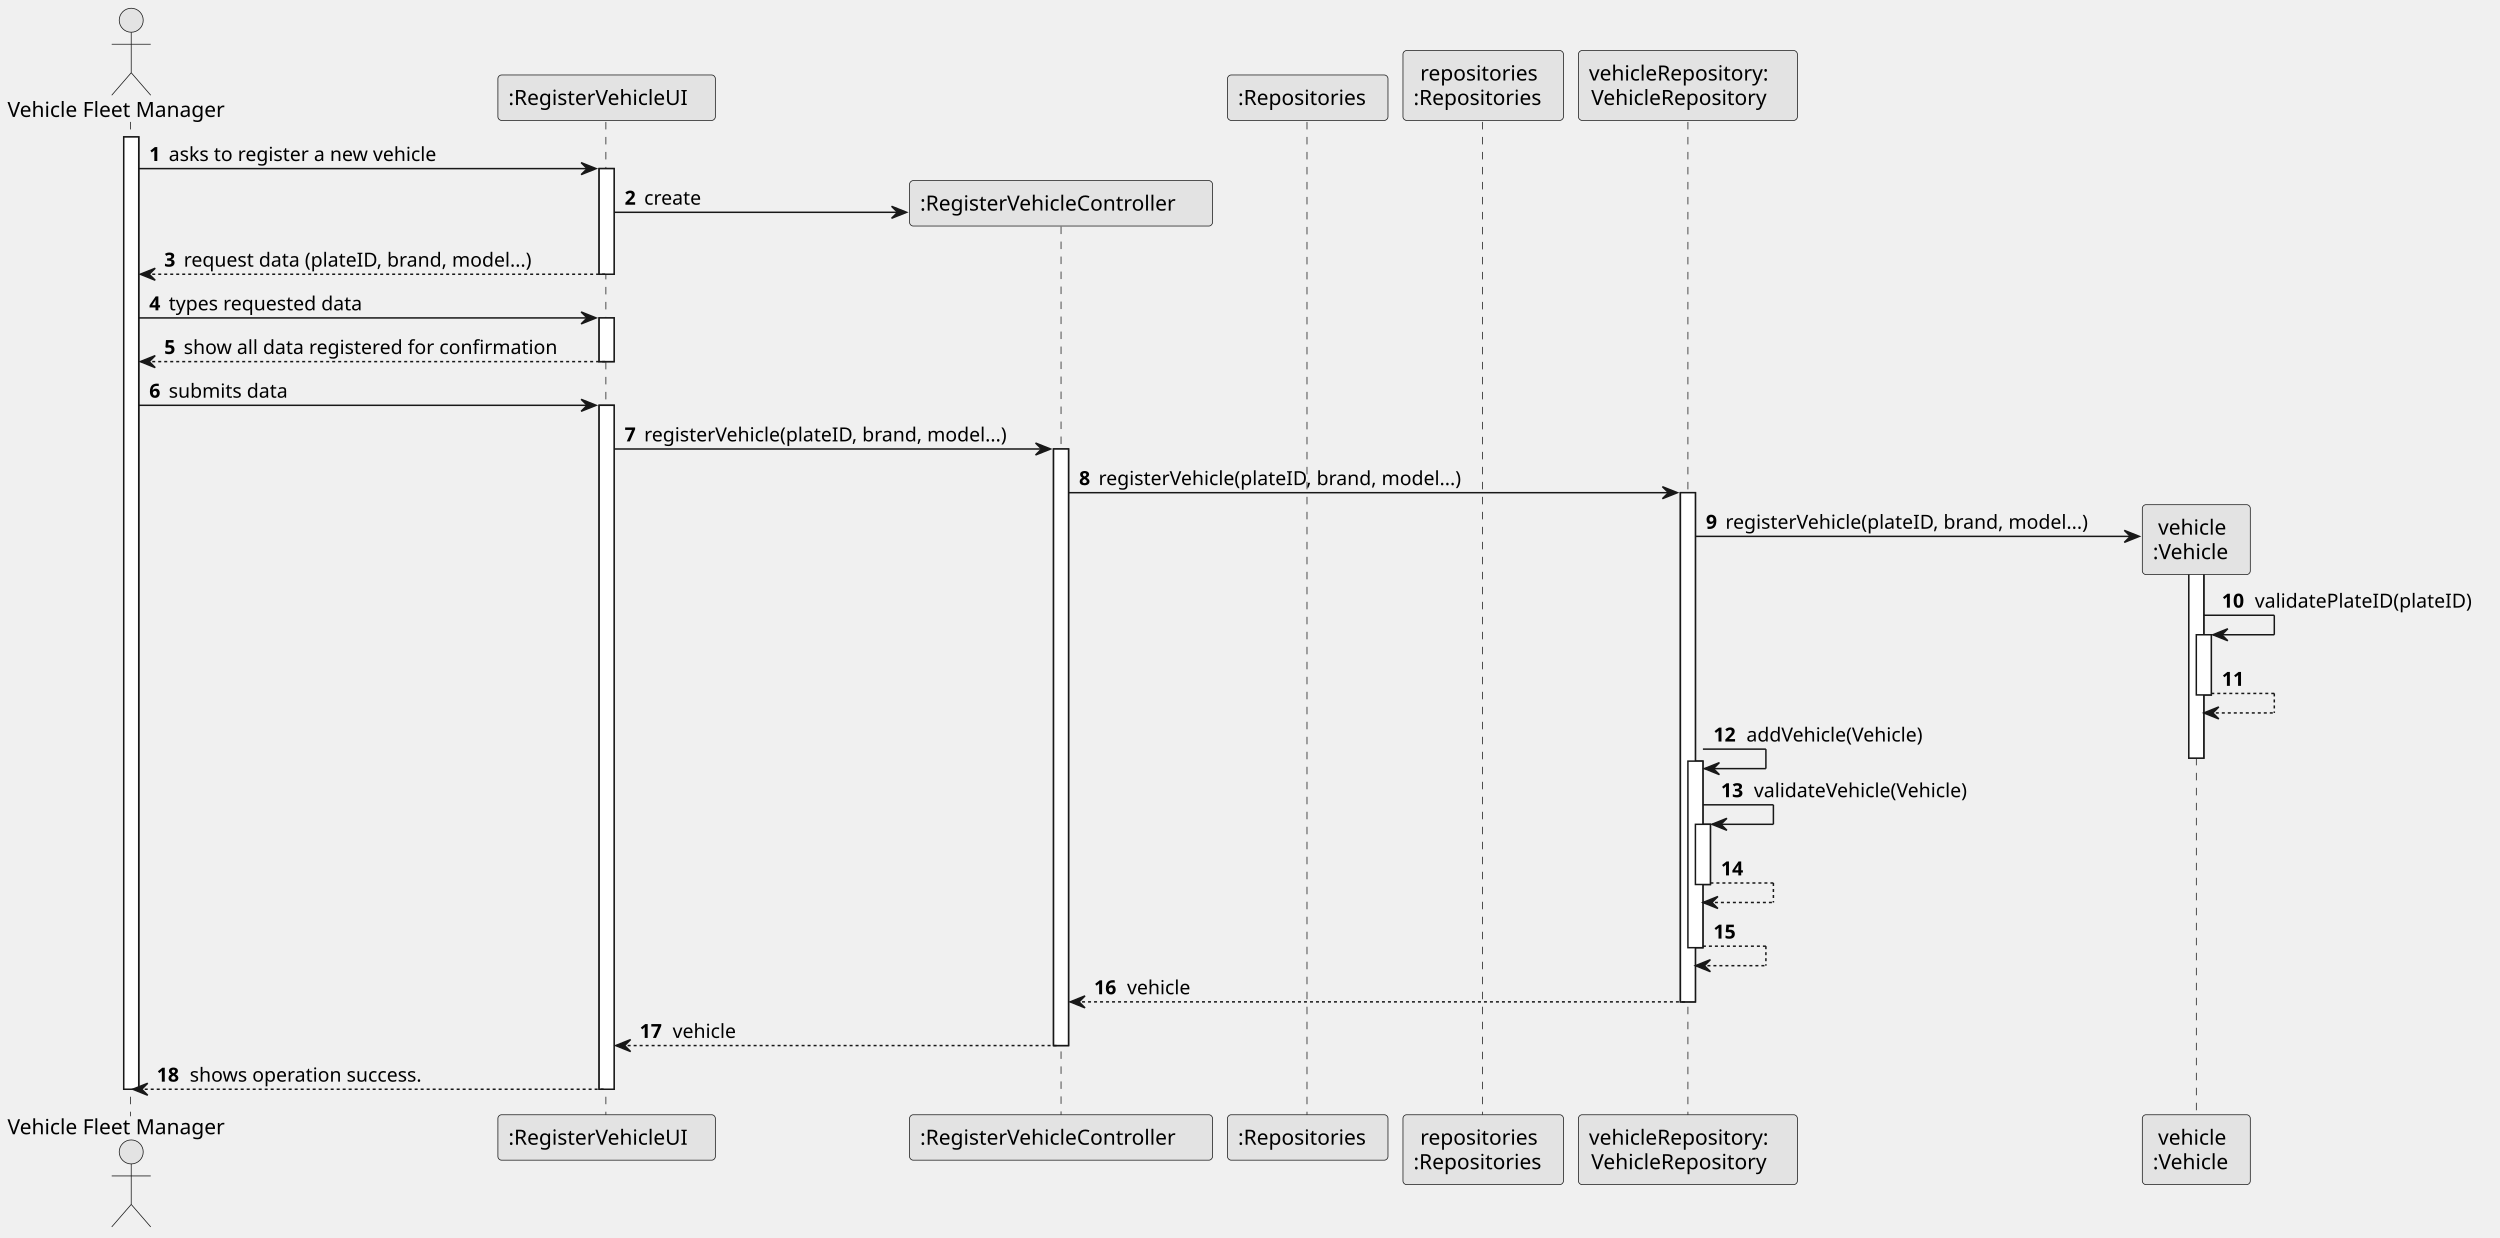
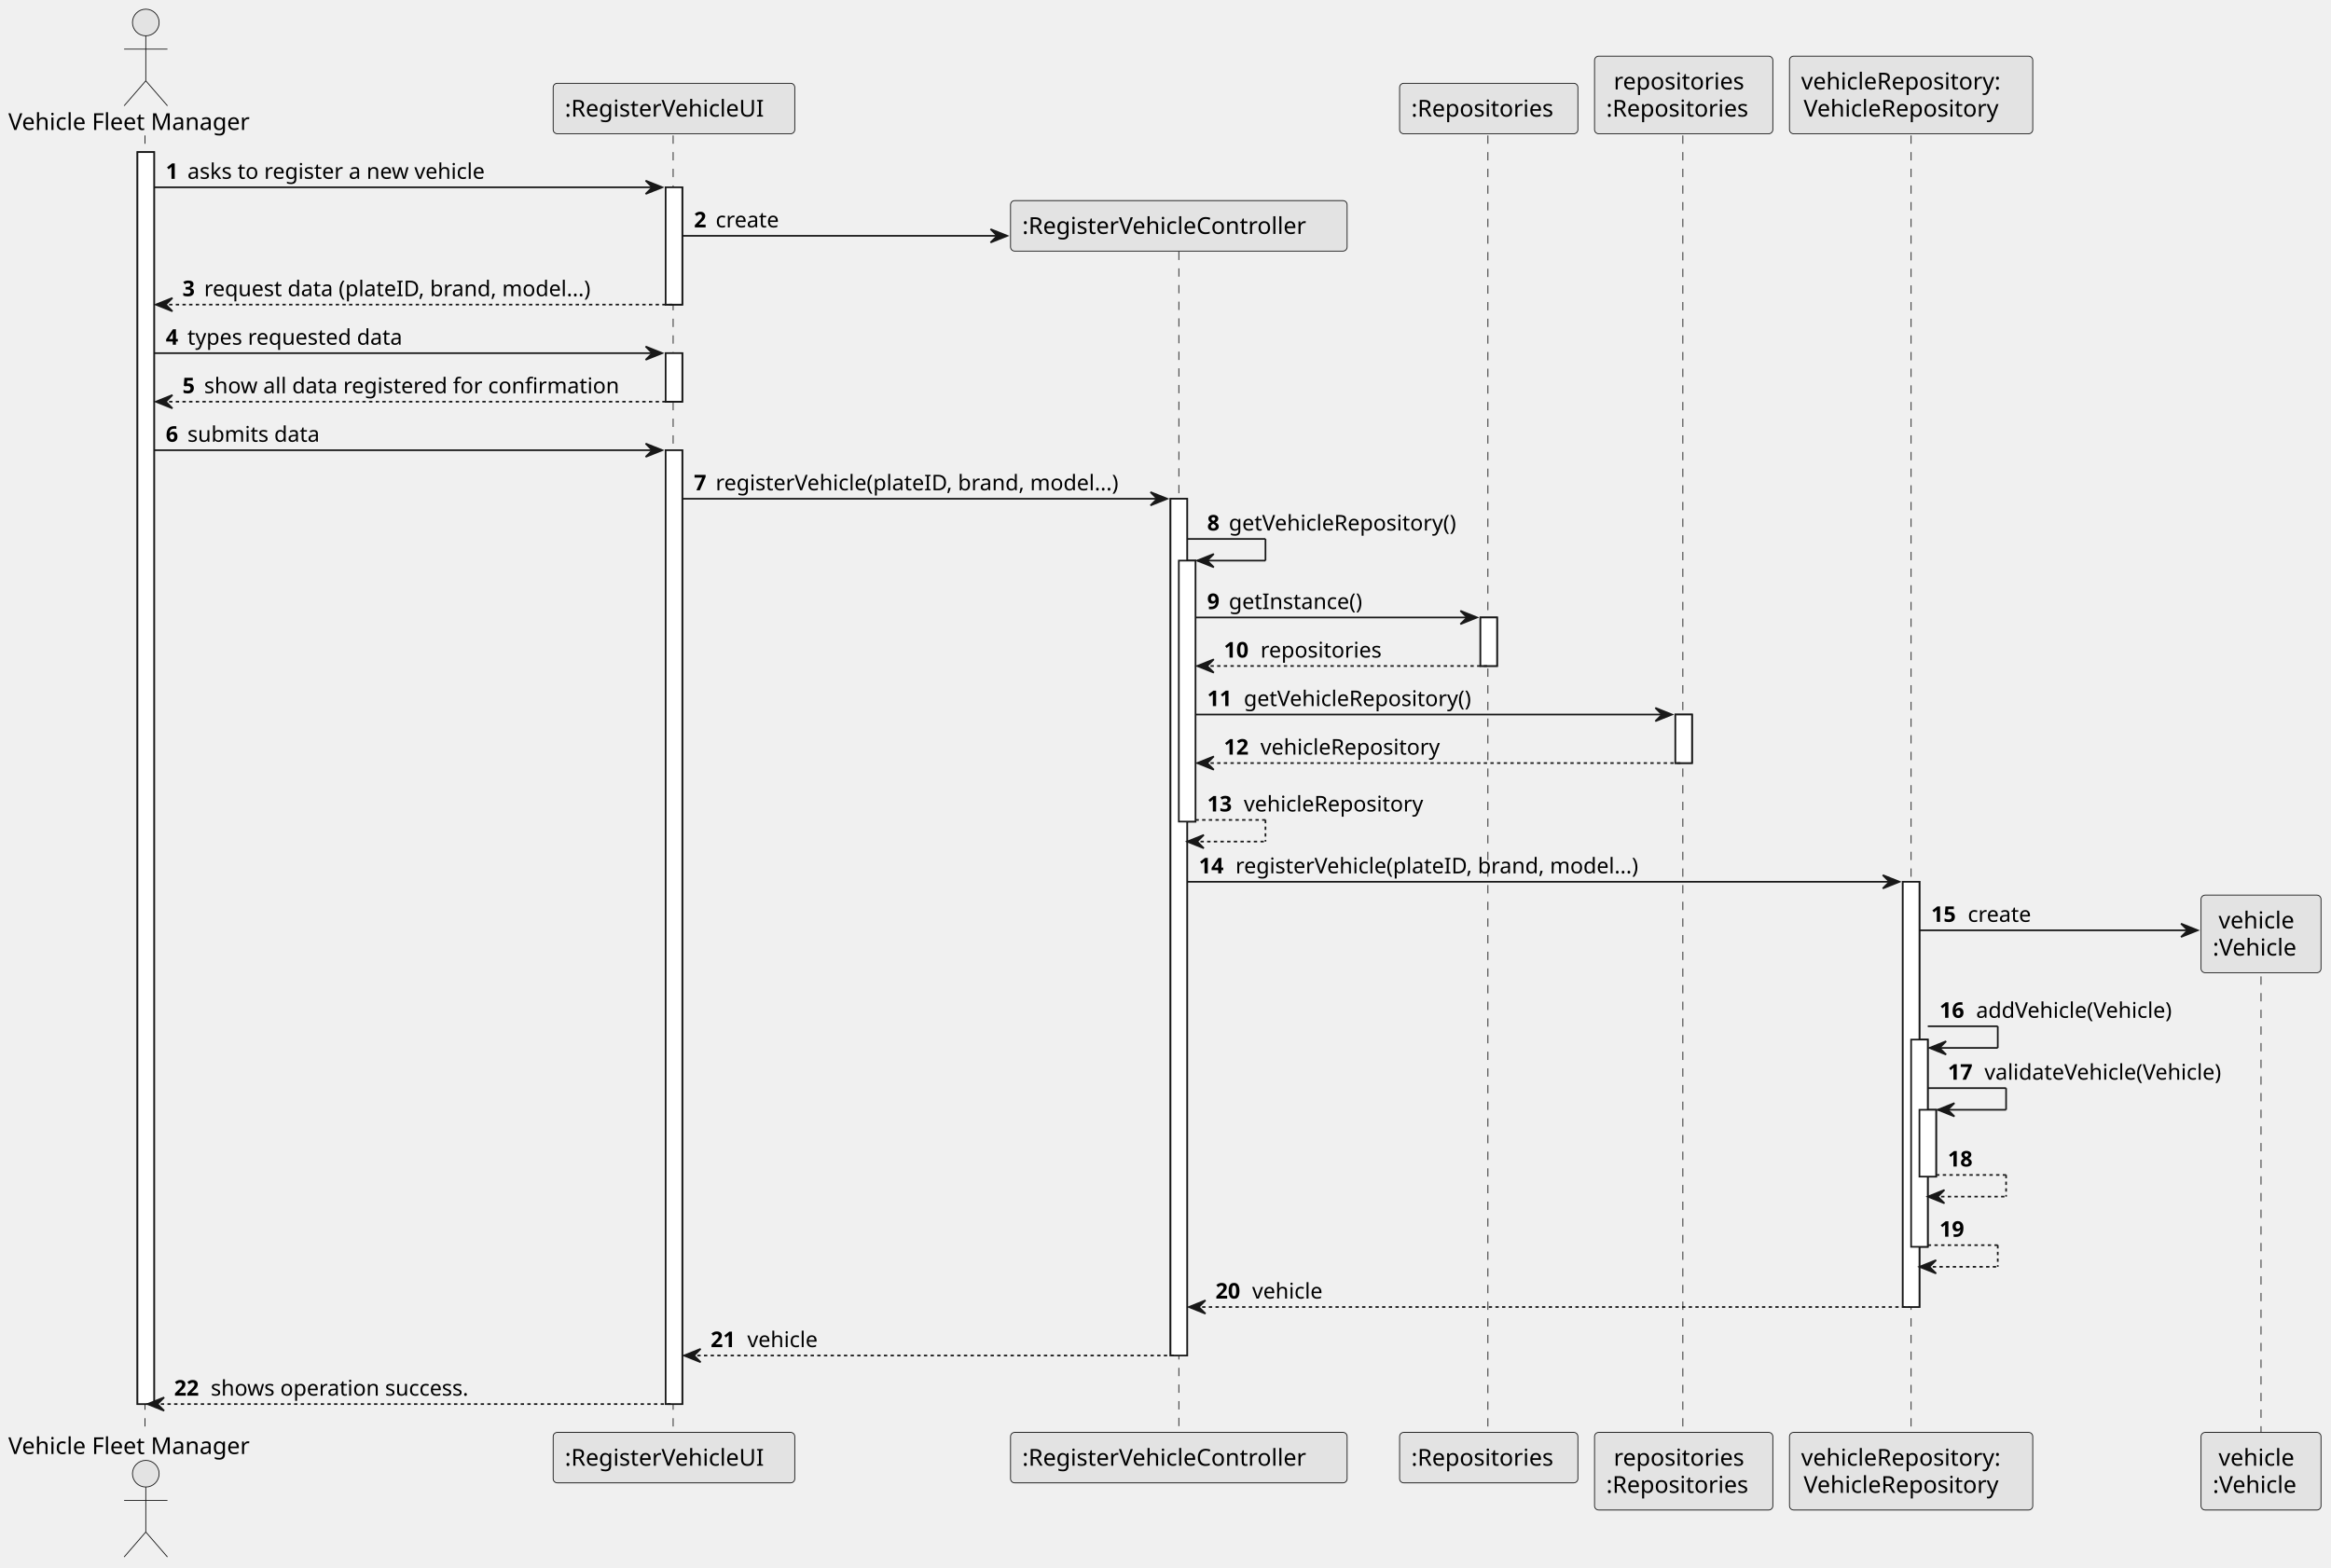
- <svg xmlns="http://www.w3.org/2000/svg" contentStyleType="text/css" height="825px" preserveAspectRatio="none" style="width:1667px;height:825px;background:#FFFFFF;" version="1.1" viewBox="0 0 1667 825" width="1667px" zoomAndPan="magnify">
+ <svg xmlns="http://www.w3.org/2000/svg" contentStyleType="text/css" height="941px" preserveAspectRatio="none" style="width:1399px;height:941px;background:#FFFFFF;" version="1.1" viewBox="0 0 1399 941" width="1399px" zoomAndPan="magnify">
  <defs />
  <g>
-     <rect fill="#FFFFFF" height="635.016" style="stroke:#181818;stroke-width:1.0;" width="10" x="82.5" y="91.297" />
+     <rect fill="#FFFFFF" height="751.547" style="stroke:#181818;stroke-width:1.0;" width="10" x="82.5" y="91.297" />
    <rect fill="#FFFFFF" height="70.43" style="stroke:#181818;stroke-width:1.0;" width="10" x="399.5" y="112.43" />
    <rect fill="#FFFFFF" height="29.133" style="stroke:#181818;stroke-width:1.0;" width="10" x="399.5" y="211.992" />
-     <rect fill="#FFFFFF" height="456.055" style="stroke:#181818;stroke-width:1.0;" width="10" x="399.5" y="270.258" />
-     <rect fill="#FFFFFF" height="397.789" style="stroke:#181818;stroke-width:1.0;" width="10" x="702.5" y="299.391" />
-     <rect fill="#FFFFFF" height="339.523" style="stroke:#181818;stroke-width:1.0;" width="10" x="1120.5" y="328.523" />
-     <rect fill="#FFFFFF" height="124.398" style="stroke:#181818;stroke-width:1.0;" width="10" x="1125.5" y="507.516" />
-     <rect fill="#FFFFFF" height="40.133" style="stroke:#181818;stroke-width:1.0;" width="10" x="1130.5" y="549.648" />
-     <rect fill="#FFFFFF" height="137.859" style="stroke:#181818;stroke-width:1.0;" width="10" x="1459.5" y="367.656" />
-     <rect fill="#FFFFFF" height="40.133" style="stroke:#181818;stroke-width:1.0;" width="10" x="1464.5" y="423.25" />
-     <line style="stroke:#181818;stroke-width:0.5;stroke-dasharray:5.0,5.0;" x1="87" x2="87" y1="81.297" y2="744.312" />
-     <line style="stroke:#181818;stroke-width:0.5;stroke-dasharray:5.0,5.0;" x1="404" x2="404" y1="81.297" y2="744.312" />
-     <line style="stroke:#181818;stroke-width:0.5;stroke-dasharray:5.0,5.0;" x1="707.5" x2="707.5" y1="151.078" y2="744.312" />
-     <line style="stroke:#181818;stroke-width:0.5;stroke-dasharray:5.0,5.0;" x1="871.5" x2="871.5" y1="81.297" y2="744.312" />
-     <line style="stroke:#181818;stroke-width:0.5;stroke-dasharray:5.0,5.0;" x1="988.5" x2="988.5" y1="81.297" y2="744.312" />
-     <line style="stroke:#181818;stroke-width:0.5;stroke-dasharray:5.0,5.0;" x1="1125.5" x2="1125.5" y1="81.297" y2="744.312" />
-     <line style="stroke:#181818;stroke-width:0.5;stroke-dasharray:5.0,5.0;" x1="1464.5" x2="1464.5" y1="375.32" y2="744.312" />
+     <rect fill="#FFFFFF" height="572.586" style="stroke:#181818;stroke-width:1.0;" width="10" x="399.5" y="270.258" />
+     <rect fill="#FFFFFF" height="514.32" style="stroke:#181818;stroke-width:1.0;" width="10" x="702.5" y="299.391" />
+     <rect fill="#FFFFFF" height="156.664" style="stroke:#181818;stroke-width:1.0;" width="10" x="707.5" y="336.523" />
+     <rect fill="#FFFFFF" height="29.133" style="stroke:#181818;stroke-width:1.0;" width="10" x="888.5" y="370.656" />
+     <rect fill="#FFFFFF" height="29.133" style="stroke:#181818;stroke-width:1.0;" width="10" x="1005.5" y="428.922" />
+     <rect fill="#FFFFFF" height="255.258" style="stroke:#181818;stroke-width:1.0;" width="10" x="1142" y="529.32" />
+     <rect fill="#FFFFFF" height="124.398" style="stroke:#181818;stroke-width:1.0;" width="10" x="1147" y="624.047" />
+     <rect fill="#FFFFFF" height="40.133" style="stroke:#181818;stroke-width:1.0;" width="10" x="1152" y="666.18" />
+     <line style="stroke:#181818;stroke-width:0.5;stroke-dasharray:5.0,5.0;" x1="87" x2="87" y1="81.297" y2="860.844" />
+     <line style="stroke:#181818;stroke-width:0.5;stroke-dasharray:5.0,5.0;" x1="404" x2="404" y1="81.297" y2="860.844" />
+     <line style="stroke:#181818;stroke-width:0.5;stroke-dasharray:5.0,5.0;" x1="707.5" x2="707.5" y1="151.078" y2="860.844" />
+     <line style="stroke:#181818;stroke-width:0.5;stroke-dasharray:5.0,5.0;" x1="893" x2="893" y1="81.297" y2="860.844" />
+     <line style="stroke:#181818;stroke-width:0.5;stroke-dasharray:5.0,5.0;" x1="1010" x2="1010" y1="81.297" y2="860.844" />
+     <line style="stroke:#181818;stroke-width:0.5;stroke-dasharray:5.0,5.0;" x1="1147" x2="1147" y1="81.297" y2="860.844" />
+     <line style="stroke:#181818;stroke-width:0.5;stroke-dasharray:5.0,5.0;" x1="1357" x2="1357" y1="576.117" y2="860.844" />
    <text fill="#000000" font-family="sans-serif" font-size="14" lengthAdjust="spacing" textLength="159" x="5" y="77.995">Vehicle Fleet Manager</text>
    <ellipse cx="87.5" cy="13.5" fill="#E3E3E3" rx="8" ry="8" style="stroke:#181818;stroke-width:0.5;" />
    <path d="M87.5,21.5 L87.5,48.5 M74.5,29.5 L100.5,29.5 M87.5,48.5 L74.5,63.5 M87.5,48.5 L100.5,63.5 " fill="none" style="stroke:#181818;stroke-width:0.5;" />
-     <text fill="#000000" font-family="sans-serif" font-size="14" lengthAdjust="spacing" textLength="159" x="5" y="756.308">Vehicle Fleet Manager</text>
-     <ellipse cx="87.5" cy="768.109" fill="#E3E3E3" rx="8" ry="8" style="stroke:#181818;stroke-width:0.5;" />
-     <path d="M87.5,776.109 L87.5,803.109 M74.5,784.109 L100.5,784.109 M87.5,803.109 L74.5,818.109 M87.5,803.109 L100.5,818.109 " fill="none" style="stroke:#181818;stroke-width:0.5;" />
+     <text fill="#000000" font-family="sans-serif" font-size="14" lengthAdjust="spacing" textLength="159" x="5" y="872.839">Vehicle Fleet Manager</text>
+     <ellipse cx="87.5" cy="884.641" fill="#E3E3E3" rx="8" ry="8" style="stroke:#181818;stroke-width:0.5;" />
+     <path d="M87.5,892.641 L87.5,919.641 M74.5,900.641 L100.5,900.641 M87.5,919.641 L74.5,934.641 M87.5,919.641 L100.5,934.641 " fill="none" style="stroke:#181818;stroke-width:0.5;" />
    <rect fill="#E3E3E3" height="30.297" rx="2.5" ry="2.5" style="stroke:#181818;stroke-width:0.5;" width="145" x="332" y="50" />
    <text fill="#000000" font-family="sans-serif" font-size="14" lengthAdjust="spacing" textLength="131" x="339" y="69.995">:RegisterVehicleUI</text>
-     <rect fill="#E3E3E3" height="30.297" rx="2.5" ry="2.5" style="stroke:#181818;stroke-width:0.5;" width="145" x="332" y="743.312" />
-     <text fill="#000000" font-family="sans-serif" font-size="14" lengthAdjust="spacing" textLength="131" x="339" y="763.308">:RegisterVehicleUI</text>
-     <rect fill="#E3E3E3" height="30.297" rx="2.5" ry="2.5" style="stroke:#181818;stroke-width:0.5;" width="202" x="606.5" y="743.312" />
-     <text fill="#000000" font-family="sans-serif" font-size="14" lengthAdjust="spacing" textLength="188" x="613.5" y="763.308">:RegisterVehicleController</text>
-     <rect fill="#E3E3E3" height="30.297" rx="2.5" ry="2.5" style="stroke:#181818;stroke-width:0.5;" width="107" x="818.5" y="50" />
-     <text fill="#000000" font-family="sans-serif" font-size="14" lengthAdjust="spacing" textLength="93" x="825.5" y="69.995">:Repositories</text>
-     <rect fill="#E3E3E3" height="30.297" rx="2.5" ry="2.5" style="stroke:#181818;stroke-width:0.5;" width="107" x="818.5" y="743.312" />
-     <text fill="#000000" font-family="sans-serif" font-size="14" lengthAdjust="spacing" textLength="93" x="825.5" y="763.308">:Repositories</text>
-     <rect fill="#E3E3E3" height="46.594" rx="2.5" ry="2.5" style="stroke:#181818;stroke-width:0.5;" width="107" x="935.5" y="33.703" />
-     <text fill="#000000" font-family="sans-serif" font-size="14" lengthAdjust="spacing" textLength="84" x="947" y="53.698">repositories</text>
-     <text fill="#000000" font-family="sans-serif" font-size="14" lengthAdjust="spacing" textLength="93" x="942.5" y="69.995">:Repositories</text>
-     <rect fill="#E3E3E3" height="46.594" rx="2.5" ry="2.5" style="stroke:#181818;stroke-width:0.5;" width="107" x="935.5" y="743.312" />
-     <text fill="#000000" font-family="sans-serif" font-size="14" lengthAdjust="spacing" textLength="84" x="947" y="763.308">repositories</text>
-     <text fill="#000000" font-family="sans-serif" font-size="14" lengthAdjust="spacing" textLength="93" x="942.5" y="779.605">:Repositories</text>
-     <rect fill="#E3E3E3" height="46.594" rx="2.5" ry="2.5" style="stroke:#181818;stroke-width:0.5;" width="146" x="1052.5" y="33.703" />
-     <text fill="#000000" font-family="sans-serif" font-size="14" lengthAdjust="spacing" textLength="132" x="1059.5" y="53.698">vehicleRepository:</text>
-     <text fill="#000000" font-family="sans-serif" font-size="14" lengthAdjust="spacing" textLength="129" x="1061" y="69.995">VehicleRepository</text>
-     <rect fill="#E3E3E3" height="46.594" rx="2.5" ry="2.5" style="stroke:#181818;stroke-width:0.5;" width="146" x="1052.5" y="743.312" />
-     <text fill="#000000" font-family="sans-serif" font-size="14" lengthAdjust="spacing" textLength="132" x="1059.5" y="763.308">vehicleRepository:</text>
-     <text fill="#000000" font-family="sans-serif" font-size="14" lengthAdjust="spacing" textLength="129" x="1061" y="779.605">VehicleRepository</text>
-     <rect fill="#E3E3E3" height="46.594" rx="2.5" ry="2.5" style="stroke:#181818;stroke-width:0.5;" width="72" x="1428.5" y="743.312" />
-     <text fill="#000000" font-family="sans-serif" font-size="14" lengthAdjust="spacing" textLength="51" x="1439" y="763.308">vehicle</text>
-     <text fill="#000000" font-family="sans-serif" font-size="14" lengthAdjust="spacing" textLength="58" x="1435.5" y="779.605">:Vehicle</text>
-     <rect fill="#FFFFFF" height="635.016" style="stroke:#181818;stroke-width:1.0;" width="10" x="82.5" y="91.297" />
+     <rect fill="#E3E3E3" height="30.297" rx="2.5" ry="2.5" style="stroke:#181818;stroke-width:0.5;" width="145" x="332" y="859.844" />
+     <text fill="#000000" font-family="sans-serif" font-size="14" lengthAdjust="spacing" textLength="131" x="339" y="879.839">:RegisterVehicleUI</text>
+     <rect fill="#E3E3E3" height="30.297" rx="2.5" ry="2.5" style="stroke:#181818;stroke-width:0.5;" width="202" x="606.5" y="859.844" />
+     <text fill="#000000" font-family="sans-serif" font-size="14" lengthAdjust="spacing" textLength="188" x="613.5" y="879.839">:RegisterVehicleController</text>
+     <rect fill="#E3E3E3" height="30.297" rx="2.5" ry="2.5" style="stroke:#181818;stroke-width:0.5;" width="107" x="840" y="50" />
+     <text fill="#000000" font-family="sans-serif" font-size="14" lengthAdjust="spacing" textLength="93" x="847" y="69.995">:Repositories</text>
+     <rect fill="#E3E3E3" height="30.297" rx="2.5" ry="2.5" style="stroke:#181818;stroke-width:0.5;" width="107" x="840" y="859.844" />
+     <text fill="#000000" font-family="sans-serif" font-size="14" lengthAdjust="spacing" textLength="93" x="847" y="879.839">:Repositories</text>
+     <rect fill="#E3E3E3" height="46.594" rx="2.5" ry="2.5" style="stroke:#181818;stroke-width:0.5;" width="107" x="957" y="33.703" />
+     <text fill="#000000" font-family="sans-serif" font-size="14" lengthAdjust="spacing" textLength="84" x="968.5" y="53.698">repositories</text>
+     <text fill="#000000" font-family="sans-serif" font-size="14" lengthAdjust="spacing" textLength="93" x="964" y="69.995">:Repositories</text>
+     <rect fill="#E3E3E3" height="46.594" rx="2.5" ry="2.5" style="stroke:#181818;stroke-width:0.5;" width="107" x="957" y="859.844" />
+     <text fill="#000000" font-family="sans-serif" font-size="14" lengthAdjust="spacing" textLength="84" x="968.5" y="879.839">repositories</text>
+     <text fill="#000000" font-family="sans-serif" font-size="14" lengthAdjust="spacing" textLength="93" x="964" y="896.136">:Repositories</text>
+     <rect fill="#E3E3E3" height="46.594" rx="2.5" ry="2.5" style="stroke:#181818;stroke-width:0.5;" width="146" x="1074" y="33.703" />
+     <text fill="#000000" font-family="sans-serif" font-size="14" lengthAdjust="spacing" textLength="132" x="1081" y="53.698">vehicleRepository:</text>
+     <text fill="#000000" font-family="sans-serif" font-size="14" lengthAdjust="spacing" textLength="129" x="1082.5" y="69.995">VehicleRepository</text>
+     <rect fill="#E3E3E3" height="46.594" rx="2.5" ry="2.5" style="stroke:#181818;stroke-width:0.5;" width="146" x="1074" y="859.844" />
+     <text fill="#000000" font-family="sans-serif" font-size="14" lengthAdjust="spacing" textLength="132" x="1081" y="879.839">vehicleRepository:</text>
+     <text fill="#000000" font-family="sans-serif" font-size="14" lengthAdjust="spacing" textLength="129" x="1082.5" y="896.136">VehicleRepository</text>
+     <rect fill="#E3E3E3" height="46.594" rx="2.5" ry="2.5" style="stroke:#181818;stroke-width:0.5;" width="72" x="1321" y="859.844" />
+     <text fill="#000000" font-family="sans-serif" font-size="14" lengthAdjust="spacing" textLength="51" x="1331.5" y="879.839">vehicle</text>
+     <text fill="#000000" font-family="sans-serif" font-size="14" lengthAdjust="spacing" textLength="58" x="1328" y="896.136">:Vehicle</text>
+     <rect fill="#FFFFFF" height="751.547" style="stroke:#181818;stroke-width:1.0;" width="10" x="82.5" y="91.297" />
    <rect fill="#FFFFFF" height="70.43" style="stroke:#181818;stroke-width:1.0;" width="10" x="399.5" y="112.43" />
    <rect fill="#FFFFFF" height="29.133" style="stroke:#181818;stroke-width:1.0;" width="10" x="399.5" y="211.992" />
-     <rect fill="#FFFFFF" height="456.055" style="stroke:#181818;stroke-width:1.0;" width="10" x="399.5" y="270.258" />
-     <rect fill="#FFFFFF" height="397.789" style="stroke:#181818;stroke-width:1.0;" width="10" x="702.5" y="299.391" />
-     <rect fill="#FFFFFF" height="339.523" style="stroke:#181818;stroke-width:1.0;" width="10" x="1120.5" y="328.523" />
-     <rect fill="#FFFFFF" height="124.398" style="stroke:#181818;stroke-width:1.0;" width="10" x="1125.5" y="507.516" />
-     <rect fill="#FFFFFF" height="40.133" style="stroke:#181818;stroke-width:1.0;" width="10" x="1130.5" y="549.648" />
-     <rect fill="#FFFFFF" height="137.859" style="stroke:#181818;stroke-width:1.0;" width="10" x="1459.5" y="367.656" />
-     <rect fill="#FFFFFF" height="40.133" style="stroke:#181818;stroke-width:1.0;" width="10" x="1464.5" y="423.25" />
+     <rect fill="#FFFFFF" height="572.586" style="stroke:#181818;stroke-width:1.0;" width="10" x="399.5" y="270.258" />
+     <rect fill="#FFFFFF" height="514.32" style="stroke:#181818;stroke-width:1.0;" width="10" x="702.5" y="299.391" />
+     <rect fill="#FFFFFF" height="156.664" style="stroke:#181818;stroke-width:1.0;" width="10" x="707.5" y="336.523" />
+     <rect fill="#FFFFFF" height="29.133" style="stroke:#181818;stroke-width:1.0;" width="10" x="888.5" y="370.656" />
+     <rect fill="#FFFFFF" height="29.133" style="stroke:#181818;stroke-width:1.0;" width="10" x="1005.5" y="428.922" />
+     <rect fill="#FFFFFF" height="255.258" style="stroke:#181818;stroke-width:1.0;" width="10" x="1142" y="529.32" />
+     <rect fill="#FFFFFF" height="124.398" style="stroke:#181818;stroke-width:1.0;" width="10" x="1147" y="624.047" />
+     <rect fill="#FFFFFF" height="40.133" style="stroke:#181818;stroke-width:1.0;" width="10" x="1152" y="666.18" />
    <polygon fill="#181818" points="387.5,108.43,397.5,112.43,387.5,116.43,391.5,112.43" style="stroke:#181818;stroke-width:1.0;" />
    <line style="stroke:#181818;stroke-width:1.0;" x1="92.5" x2="393.5" y1="112.43" y2="112.43" />
    <text fill="#000000" font-family="sans-serif" font-size="13" font-weight="bold" lengthAdjust="spacing" textLength="9" x="99.5" y="107.364">1</text>
    <text fill="#000000" font-family="sans-serif" font-size="13" lengthAdjust="spacing" textLength="195" x="112.5" y="107.364">asks to register a new vehicle</text>
    <polygon fill="#181818" points="594.5,137.562,604.5,141.562,594.5,145.562,598.5,141.562" style="stroke:#181818;stroke-width:1.0;" />
    <line style="stroke:#181818;stroke-width:1.0;" x1="409.5" x2="600.5" y1="141.562" y2="141.562" />
    <text fill="#000000" font-family="sans-serif" font-size="13" font-weight="bold" lengthAdjust="spacing" textLength="9" x="416.5" y="136.497">2</text>
    <text fill="#000000" font-family="sans-serif" font-size="13" lengthAdjust="spacing" textLength="41" x="429.5" y="136.497">create</text>
    <rect fill="#E3E3E3" height="30.297" rx="2.5" ry="2.5" style="stroke:#181818;stroke-width:0.5;" width="202" x="606.5" y="120.43" />
    <text fill="#000000" font-family="sans-serif" font-size="14" lengthAdjust="spacing" textLength="188" x="613.5" y="140.425">:RegisterVehicleController</text>
    <polygon fill="#181818" points="103.5,178.859,93.5,182.859,103.5,186.859,99.5,182.859" style="stroke:#181818;stroke-width:1.0;" />
    <line style="stroke:#181818;stroke-width:1.0;stroke-dasharray:2.0,2.0;" x1="97.5" x2="403.5" y1="182.859" y2="182.859" />
    <text fill="#000000" font-family="sans-serif" font-size="13" font-weight="bold" lengthAdjust="spacing" textLength="9" x="109.5" y="177.793">3</text>
    <text fill="#000000" font-family="sans-serif" font-size="13" lengthAdjust="spacing" textLength="249" x="122.5" y="177.793">request data (plateID, brand, model...)</text>
    <polygon fill="#181818" points="387.5,207.992,397.5,211.992,387.5,215.992,391.5,211.992" style="stroke:#181818;stroke-width:1.0;" />
    <line style="stroke:#181818;stroke-width:1.0;" x1="92.5" x2="393.5" y1="211.992" y2="211.992" />
    <text fill="#000000" font-family="sans-serif" font-size="13" font-weight="bold" lengthAdjust="spacing" textLength="9" x="99.5" y="206.926">4</text>
    <text fill="#000000" font-family="sans-serif" font-size="13" lengthAdjust="spacing" textLength="138" x="112.5" y="206.926">types requested data</text>
    <polygon fill="#181818" points="103.5,237.125,93.5,241.125,103.5,245.125,99.5,241.125" style="stroke:#181818;stroke-width:1.0;" />
    <line style="stroke:#181818;stroke-width:1.0;stroke-dasharray:2.0,2.0;" x1="97.5" x2="403.5" y1="241.125" y2="241.125" />
    <text fill="#000000" font-family="sans-serif" font-size="13" font-weight="bold" lengthAdjust="spacing" textLength="9" x="109.5" y="236.059">5</text>
    <text fill="#000000" font-family="sans-serif" font-size="13" lengthAdjust="spacing" textLength="270" x="122.5" y="236.059">show all data registered  for confirmation</text>
    <polygon fill="#181818" points="387.5,266.258,397.5,270.258,387.5,274.258,391.5,270.258" style="stroke:#181818;stroke-width:1.0;" />
    <line style="stroke:#181818;stroke-width:1.0;" x1="92.5" x2="393.5" y1="270.258" y2="270.258" />
    <text fill="#000000" font-family="sans-serif" font-size="13" font-weight="bold" lengthAdjust="spacing" textLength="9" x="99.5" y="265.192">6</text>
    <text fill="#000000" font-family="sans-serif" font-size="13" lengthAdjust="spacing" textLength="85" x="112.5" y="265.192">submits data</text>
    <polygon fill="#181818" points="690.5,295.391,700.5,299.391,690.5,303.391,694.5,299.391" style="stroke:#181818;stroke-width:1.0;" />
    <line style="stroke:#181818;stroke-width:1.0;" x1="409.5" x2="696.5" y1="299.391" y2="299.391" />
    <text fill="#000000" font-family="sans-serif" font-size="13" font-weight="bold" lengthAdjust="spacing" textLength="9" x="416.5" y="294.325">7</text>
    <text fill="#000000" font-family="sans-serif" font-size="13" lengthAdjust="spacing" textLength="261" x="429.5" y="294.325">registerVehicle(plateID, brand, model...)</text>
-     <polygon fill="#181818" points="1108.5,324.523,1118.5,328.523,1108.5,332.523,1112.5,328.523" style="stroke:#181818;stroke-width:1.0;" />
-     <line style="stroke:#181818;stroke-width:1.0;" x1="712.5" x2="1114.5" y1="328.523" y2="328.523" />
-     <text fill="#000000" font-family="sans-serif" font-size="13" font-weight="bold" lengthAdjust="spacing" textLength="9" x="719.5" y="323.457">8</text>
-     <text fill="#000000" font-family="sans-serif" font-size="13" lengthAdjust="spacing" textLength="261" x="732.5" y="323.457">registerVehicle(plateID, brand, model...)</text>
-     <polygon fill="#181818" points="1416.5,353.656,1426.5,357.656,1416.5,361.656,1420.5,357.656" style="stroke:#181818;stroke-width:1.0;" />
-     <line style="stroke:#181818;stroke-width:1.0;" x1="1130.5" x2="1422.5" y1="357.656" y2="357.656" />
-     <text fill="#000000" font-family="sans-serif" font-size="13" font-weight="bold" lengthAdjust="spacing" textLength="9" x="1137.5" y="352.59">9</text>
-     <text fill="#000000" font-family="sans-serif" font-size="13" lengthAdjust="spacing" textLength="261" x="1150.5" y="352.59">registerVehicle(plateID, brand, model...)</text>
-     <rect fill="#E3E3E3" height="46.594" rx="2.5" ry="2.5" style="stroke:#181818;stroke-width:0.5;" width="72" x="1428.5" y="336.523" />
-     <text fill="#000000" font-family="sans-serif" font-size="14" lengthAdjust="spacing" textLength="51" x="1439" y="356.519">vehicle</text>
-     <text fill="#000000" font-family="sans-serif" font-size="14" lengthAdjust="spacing" textLength="58" x="1435.5" y="372.815">:Vehicle</text>
-     <line style="stroke:#181818;stroke-width:1.0;" x1="1469.5" x2="1516.5" y1="410.25" y2="410.25" />
-     <line style="stroke:#181818;stroke-width:1.0;" x1="1516.5" x2="1516.5" y1="410.25" y2="423.25" />
-     <line style="stroke:#181818;stroke-width:1.0;" x1="1475.5" x2="1516.5" y1="423.25" y2="423.25" />
-     <polygon fill="#181818" points="1485.5,419.25,1475.5,423.25,1485.5,427.25,1481.5,423.25" style="stroke:#181818;stroke-width:1.0;" />
-     <text fill="#000000" font-family="sans-serif" font-size="13" font-weight="bold" lengthAdjust="spacing" textLength="18" x="1481.5" y="405.184">10</text>
-     <text fill="#000000" font-family="sans-serif" font-size="13" lengthAdjust="spacing" textLength="157" x="1503.5" y="405.184">validatePlateID(plateID)</text>
-     <line style="stroke:#181818;stroke-width:1.0;stroke-dasharray:2.0,2.0;" x1="1474.5" x2="1516.5" y1="462.383" y2="462.383" />
-     <line style="stroke:#181818;stroke-width:1.0;stroke-dasharray:2.0,2.0;" x1="1516.5" x2="1516.5" y1="462.383" y2="475.383" />
-     <line style="stroke:#181818;stroke-width:1.0;stroke-dasharray:2.0,2.0;" x1="1469.5" x2="1516.5" y1="475.383" y2="475.383" />
-     <polygon fill="#181818" points="1479.5,471.383,1469.5,475.383,1479.5,479.383,1475.5,475.383" style="stroke:#181818;stroke-width:1.0;" />
-     <text fill="#000000" font-family="sans-serif" font-size="13" font-weight="bold" lengthAdjust="spacing" textLength="18" x="1481.5" y="457.317">11</text>
-     <text fill="#000000" font-family="sans-serif" font-size="13" lengthAdjust="spacing" textLength="4" x="1503.5" y="457.317"> </text>
-     <line style="stroke:#181818;stroke-width:1.0;" x1="1135.5" x2="1177.5" y1="499.516" y2="499.516" />
-     <line style="stroke:#181818;stroke-width:1.0;" x1="1177.5" x2="1177.5" y1="499.516" y2="512.516" />
-     <line style="stroke:#181818;stroke-width:1.0;" x1="1136.5" x2="1177.5" y1="512.516" y2="512.516" />
-     <polygon fill="#181818" points="1146.5,508.516,1136.5,512.516,1146.5,516.516,1142.5,512.516" style="stroke:#181818;stroke-width:1.0;" />
-     <text fill="#000000" font-family="sans-serif" font-size="13" font-weight="bold" lengthAdjust="spacing" textLength="18" x="1142.5" y="494.45">12</text>
-     <text fill="#000000" font-family="sans-serif" font-size="13" lengthAdjust="spacing" textLength="130" x="1164.5" y="494.45">addVehicle(Vehicle)</text>
-     <line style="stroke:#181818;stroke-width:1.0;" x1="1135.5" x2="1182.5" y1="536.648" y2="536.648" />
-     <line style="stroke:#181818;stroke-width:1.0;" x1="1182.5" x2="1182.5" y1="536.648" y2="549.648" />
-     <line style="stroke:#181818;stroke-width:1.0;" x1="1141.5" x2="1182.5" y1="549.648" y2="549.648" />
-     <polygon fill="#181818" points="1151.5,545.648,1141.5,549.648,1151.5,553.648,1147.5,549.648" style="stroke:#181818;stroke-width:1.0;" />
-     <text fill="#000000" font-family="sans-serif" font-size="13" font-weight="bold" lengthAdjust="spacing" textLength="18" x="1147.5" y="531.582">13</text>
-     <text fill="#000000" font-family="sans-serif" font-size="13" lengthAdjust="spacing" textLength="159" x="1169.5" y="531.582">validateVehicle(Vehicle)</text>
-     <line style="stroke:#181818;stroke-width:1.0;stroke-dasharray:2.0,2.0;" x1="1140.5" x2="1182.5" y1="588.781" y2="588.781" />
-     <line style="stroke:#181818;stroke-width:1.0;stroke-dasharray:2.0,2.0;" x1="1182.5" x2="1182.5" y1="588.781" y2="601.781" />
-     <line style="stroke:#181818;stroke-width:1.0;stroke-dasharray:2.0,2.0;" x1="1135.5" x2="1182.5" y1="601.781" y2="601.781" />
-     <polygon fill="#181818" points="1145.5,597.781,1135.5,601.781,1145.5,605.781,1141.5,601.781" style="stroke:#181818;stroke-width:1.0;" />
-     <text fill="#000000" font-family="sans-serif" font-size="13" font-weight="bold" lengthAdjust="spacing" textLength="18" x="1147.5" y="583.715">14</text>
-     <text fill="#000000" font-family="sans-serif" font-size="13" lengthAdjust="spacing" textLength="4" x="1169.5" y="583.715"> </text>
-     <line style="stroke:#181818;stroke-width:1.0;stroke-dasharray:2.0,2.0;" x1="1135.5" x2="1177.5" y1="630.914" y2="630.914" />
-     <line style="stroke:#181818;stroke-width:1.0;stroke-dasharray:2.0,2.0;" x1="1177.5" x2="1177.5" y1="630.914" y2="643.914" />
-     <line style="stroke:#181818;stroke-width:1.0;stroke-dasharray:2.0,2.0;" x1="1130.5" x2="1177.5" y1="643.914" y2="643.914" />
-     <polygon fill="#181818" points="1140.5,639.914,1130.5,643.914,1140.5,647.914,1136.5,643.914" style="stroke:#181818;stroke-width:1.0;" />
-     <text fill="#000000" font-family="sans-serif" font-size="13" font-weight="bold" lengthAdjust="spacing" textLength="18" x="1142.5" y="625.848">15</text>
-     <text fill="#000000" font-family="sans-serif" font-size="13" lengthAdjust="spacing" textLength="4" x="1164.5" y="625.848"> </text>
-     <polygon fill="#181818" points="723.5,664.047,713.5,668.047,723.5,672.047,719.5,668.047" style="stroke:#181818;stroke-width:1.0;" />
-     <line style="stroke:#181818;stroke-width:1.0;stroke-dasharray:2.0,2.0;" x1="717.5" x2="1124.5" y1="668.047" y2="668.047" />
-     <text fill="#000000" font-family="sans-serif" font-size="13" font-weight="bold" lengthAdjust="spacing" textLength="18" x="729.5" y="662.981">16</text>
-     <text fill="#000000" font-family="sans-serif" font-size="13" lengthAdjust="spacing" textLength="47" x="751.5" y="662.981">vehicle</text>
-     <polygon fill="#181818" points="420.5,693.18,410.5,697.18,420.5,701.18,416.5,697.18" style="stroke:#181818;stroke-width:1.0;" />
-     <line style="stroke:#181818;stroke-width:1.0;stroke-dasharray:2.0,2.0;" x1="414.5" x2="706.5" y1="697.18" y2="697.18" />
-     <text fill="#000000" font-family="sans-serif" font-size="13" font-weight="bold" lengthAdjust="spacing" textLength="18" x="426.5" y="692.114">17</text>
-     <text fill="#000000" font-family="sans-serif" font-size="13" lengthAdjust="spacing" textLength="47" x="448.5" y="692.114">vehicle</text>
-     <polygon fill="#181818" points="98.5,722.312,88.5,726.312,98.5,730.312,94.5,726.312" style="stroke:#181818;stroke-width:1.0;" />
-     <line style="stroke:#181818;stroke-width:1.0;stroke-dasharray:2.0,2.0;" x1="92.5" x2="403.5" y1="726.312" y2="726.312" />
-     <text fill="#000000" font-family="sans-serif" font-size="13" font-weight="bold" lengthAdjust="spacing" textLength="18" x="104.5" y="721.247">18</text>
-     <text fill="#000000" font-family="sans-serif" font-size="13" lengthAdjust="spacing" textLength="166" x="126.5" y="721.247">shows operation success.</text>
+     <line style="stroke:#181818;stroke-width:1.0;" x1="712.5" x2="759.5" y1="323.523" y2="323.523" />
+     <line style="stroke:#181818;stroke-width:1.0;" x1="759.5" x2="759.5" y1="323.523" y2="336.523" />
+     <line style="stroke:#181818;stroke-width:1.0;" x1="718.5" x2="759.5" y1="336.523" y2="336.523" />
+     <polygon fill="#181818" points="728.5,332.523,718.5,336.523,728.5,340.523,724.5,336.523" style="stroke:#181818;stroke-width:1.0;" />
+     <text fill="#000000" font-family="sans-serif" font-size="13" font-weight="bold" lengthAdjust="spacing" textLength="9" x="724.5" y="318.457">8</text>
+     <text fill="#000000" font-family="sans-serif" font-size="13" lengthAdjust="spacing" textLength="149" x="737.5" y="318.457">getVehicleRepository()</text>
+     <polygon fill="#181818" points="876.5,366.656,886.5,370.656,876.5,374.656,880.5,370.656" style="stroke:#181818;stroke-width:1.0;" />
+     <line style="stroke:#181818;stroke-width:1.0;" x1="717.5" x2="882.5" y1="370.656" y2="370.656" />
+     <text fill="#000000" font-family="sans-serif" font-size="13" font-weight="bold" lengthAdjust="spacing" textLength="9" x="724.5" y="365.59">9</text>
+     <text fill="#000000" font-family="sans-serif" font-size="13" lengthAdjust="spacing" textLength="86" x="737.5" y="365.59">getInstance()</text>
+     <polygon fill="#181818" points="728.5,395.789,718.5,399.789,728.5,403.789,724.5,399.789" style="stroke:#181818;stroke-width:1.0;" />
+     <line style="stroke:#181818;stroke-width:1.0;stroke-dasharray:2.0,2.0;" x1="722.5" x2="892.5" y1="399.789" y2="399.789" />
+     <text fill="#000000" font-family="sans-serif" font-size="13" font-weight="bold" lengthAdjust="spacing" textLength="18" x="734.5" y="394.723">10</text>
+     <text fill="#000000" font-family="sans-serif" font-size="13" lengthAdjust="spacing" textLength="77" x="756.5" y="394.723">repositories</text>
+     <polygon fill="#181818" points="993.5,424.922,1003.5,428.922,993.5,432.922,997.5,428.922" style="stroke:#181818;stroke-width:1.0;" />
+     <line style="stroke:#181818;stroke-width:1.0;" x1="717.5" x2="999.5" y1="428.922" y2="428.922" />
+     <text fill="#000000" font-family="sans-serif" font-size="13" font-weight="bold" lengthAdjust="spacing" textLength="18" x="724.5" y="423.856">11</text>
+     <text fill="#000000" font-family="sans-serif" font-size="13" lengthAdjust="spacing" textLength="149" x="746.5" y="423.856">getVehicleRepository()</text>
+     <polygon fill="#181818" points="728.5,454.055,718.5,458.055,728.5,462.055,724.5,458.055" style="stroke:#181818;stroke-width:1.0;" />
+     <line style="stroke:#181818;stroke-width:1.0;stroke-dasharray:2.0,2.0;" x1="722.5" x2="1009.5" y1="458.055" y2="458.055" />
+     <text fill="#000000" font-family="sans-serif" font-size="13" font-weight="bold" lengthAdjust="spacing" textLength="18" x="734.5" y="452.989">12</text>
+     <text fill="#000000" font-family="sans-serif" font-size="13" lengthAdjust="spacing" textLength="117" x="756.5" y="452.989">vehicleRepository</text>
+     <line style="stroke:#181818;stroke-width:1.0;stroke-dasharray:2.0,2.0;" x1="717.5" x2="759.5" y1="492.188" y2="492.188" />
+     <line style="stroke:#181818;stroke-width:1.0;stroke-dasharray:2.0,2.0;" x1="759.5" x2="759.5" y1="492.188" y2="505.188" />
+     <line style="stroke:#181818;stroke-width:1.0;stroke-dasharray:2.0,2.0;" x1="712.5" x2="759.5" y1="505.188" y2="505.188" />
+     <polygon fill="#181818" points="722.5,501.188,712.5,505.188,722.5,509.188,718.5,505.188" style="stroke:#181818;stroke-width:1.0;" />
+     <text fill="#000000" font-family="sans-serif" font-size="13" font-weight="bold" lengthAdjust="spacing" textLength="18" x="724.5" y="487.122">13</text>
+     <text fill="#000000" font-family="sans-serif" font-size="13" lengthAdjust="spacing" textLength="117" x="746.5" y="487.122">vehicleRepository</text>
+     <polygon fill="#181818" points="1130,525.32,1140,529.32,1130,533.32,1134,529.32" style="stroke:#181818;stroke-width:1.0;" />
+     <line style="stroke:#181818;stroke-width:1.0;" x1="712.5" x2="1136" y1="529.32" y2="529.32" />
+     <text fill="#000000" font-family="sans-serif" font-size="13" font-weight="bold" lengthAdjust="spacing" textLength="18" x="719.5" y="524.254">14</text>
+     <text fill="#000000" font-family="sans-serif" font-size="13" lengthAdjust="spacing" textLength="261" x="741.5" y="524.254">registerVehicle(plateID, brand, model...)</text>
+     <polygon fill="#181818" points="1309,554.453,1319,558.453,1309,562.453,1313,558.453" style="stroke:#181818;stroke-width:1.0;" />
+     <line style="stroke:#181818;stroke-width:1.0;" x1="1152" x2="1315" y1="558.453" y2="558.453" />
+     <text fill="#000000" font-family="sans-serif" font-size="13" font-weight="bold" lengthAdjust="spacing" textLength="18" x="1159" y="553.387">15</text>
+     <text fill="#000000" font-family="sans-serif" font-size="13" lengthAdjust="spacing" textLength="41" x="1181" y="553.387">create</text>
+     <rect fill="#E3E3E3" height="46.594" rx="2.5" ry="2.5" style="stroke:#181818;stroke-width:0.5;" width="72" x="1321" y="537.32" />
+     <text fill="#000000" font-family="sans-serif" font-size="14" lengthAdjust="spacing" textLength="51" x="1331.5" y="557.315">vehicle</text>
+     <text fill="#000000" font-family="sans-serif" font-size="14" lengthAdjust="spacing" textLength="58" x="1328" y="573.612">:Vehicle</text>
+     <line style="stroke:#181818;stroke-width:1.0;" x1="1157" x2="1199" y1="616.047" y2="616.047" />
+     <line style="stroke:#181818;stroke-width:1.0;" x1="1199" x2="1199" y1="616.047" y2="629.047" />
+     <line style="stroke:#181818;stroke-width:1.0;" x1="1158" x2="1199" y1="629.047" y2="629.047" />
+     <polygon fill="#181818" points="1168,625.047,1158,629.047,1168,633.047,1164,629.047" style="stroke:#181818;stroke-width:1.0;" />
+     <text fill="#000000" font-family="sans-serif" font-size="13" font-weight="bold" lengthAdjust="spacing" textLength="18" x="1164" y="610.981">16</text>
+     <text fill="#000000" font-family="sans-serif" font-size="13" lengthAdjust="spacing" textLength="130" x="1186" y="610.981">addVehicle(Vehicle)</text>
+     <line style="stroke:#181818;stroke-width:1.0;" x1="1157" x2="1204" y1="653.18" y2="653.18" />
+     <line style="stroke:#181818;stroke-width:1.0;" x1="1204" x2="1204" y1="653.18" y2="666.18" />
+     <line style="stroke:#181818;stroke-width:1.0;" x1="1163" x2="1204" y1="666.18" y2="666.18" />
+     <polygon fill="#181818" points="1173,662.18,1163,666.18,1173,670.18,1169,666.18" style="stroke:#181818;stroke-width:1.0;" />
+     <text fill="#000000" font-family="sans-serif" font-size="13" font-weight="bold" lengthAdjust="spacing" textLength="18" x="1169" y="648.114">17</text>
+     <text fill="#000000" font-family="sans-serif" font-size="13" lengthAdjust="spacing" textLength="159" x="1191" y="648.114">validateVehicle(Vehicle)</text>
+     <line style="stroke:#181818;stroke-width:1.0;stroke-dasharray:2.0,2.0;" x1="1162" x2="1204" y1="705.312" y2="705.312" />
+     <line style="stroke:#181818;stroke-width:1.0;stroke-dasharray:2.0,2.0;" x1="1204" x2="1204" y1="705.312" y2="718.312" />
+     <line style="stroke:#181818;stroke-width:1.0;stroke-dasharray:2.0,2.0;" x1="1157" x2="1204" y1="718.312" y2="718.312" />
+     <polygon fill="#181818" points="1167,714.312,1157,718.312,1167,722.312,1163,718.312" style="stroke:#181818;stroke-width:1.0;" />
+     <text fill="#000000" font-family="sans-serif" font-size="13" font-weight="bold" lengthAdjust="spacing" textLength="18" x="1169" y="700.247">18</text>
+     <text fill="#000000" font-family="sans-serif" font-size="13" lengthAdjust="spacing" textLength="4" x="1191" y="700.247"> </text>
+     <line style="stroke:#181818;stroke-width:1.0;stroke-dasharray:2.0,2.0;" x1="1157" x2="1199" y1="747.445" y2="747.445" />
+     <line style="stroke:#181818;stroke-width:1.0;stroke-dasharray:2.0,2.0;" x1="1199" x2="1199" y1="747.445" y2="760.445" />
+     <line style="stroke:#181818;stroke-width:1.0;stroke-dasharray:2.0,2.0;" x1="1152" x2="1199" y1="760.445" y2="760.445" />
+     <polygon fill="#181818" points="1162,756.445,1152,760.445,1162,764.445,1158,760.445" style="stroke:#181818;stroke-width:1.0;" />
+     <text fill="#000000" font-family="sans-serif" font-size="13" font-weight="bold" lengthAdjust="spacing" textLength="18" x="1164" y="742.379">19</text>
+     <text fill="#000000" font-family="sans-serif" font-size="13" lengthAdjust="spacing" textLength="4" x="1186" y="742.379"> </text>
+     <polygon fill="#181818" points="723.5,780.578,713.5,784.578,723.5,788.578,719.5,784.578" style="stroke:#181818;stroke-width:1.0;" />
+     <line style="stroke:#181818;stroke-width:1.0;stroke-dasharray:2.0,2.0;" x1="717.5" x2="1146" y1="784.578" y2="784.578" />
+     <text fill="#000000" font-family="sans-serif" font-size="13" font-weight="bold" lengthAdjust="spacing" textLength="18" x="729.5" y="779.512">20</text>
+     <text fill="#000000" font-family="sans-serif" font-size="13" lengthAdjust="spacing" textLength="47" x="751.5" y="779.512">vehicle</text>
+     <polygon fill="#181818" points="420.5,809.711,410.5,813.711,420.5,817.711,416.5,813.711" style="stroke:#181818;stroke-width:1.0;" />
+     <line style="stroke:#181818;stroke-width:1.0;stroke-dasharray:2.0,2.0;" x1="414.5" x2="706.5" y1="813.711" y2="813.711" />
+     <text fill="#000000" font-family="sans-serif" font-size="13" font-weight="bold" lengthAdjust="spacing" textLength="18" x="426.5" y="808.645">21</text>
+     <text fill="#000000" font-family="sans-serif" font-size="13" lengthAdjust="spacing" textLength="47" x="448.5" y="808.645">vehicle</text>
+     <polygon fill="#181818" points="98.5,838.844,88.5,842.844,98.5,846.844,94.5,842.844" style="stroke:#181818;stroke-width:1.0;" />
+     <line style="stroke:#181818;stroke-width:1.0;stroke-dasharray:2.0,2.0;" x1="92.5" x2="403.5" y1="842.844" y2="842.844" />
+     <text fill="#000000" font-family="sans-serif" font-size="13" font-weight="bold" lengthAdjust="spacing" textLength="18" x="104.5" y="837.778">22</text>
+     <text fill="#000000" font-family="sans-serif" font-size="13" lengthAdjust="spacing" textLength="166" x="126.5" y="837.778">shows operation success.</text>
  </g>
</svg>
